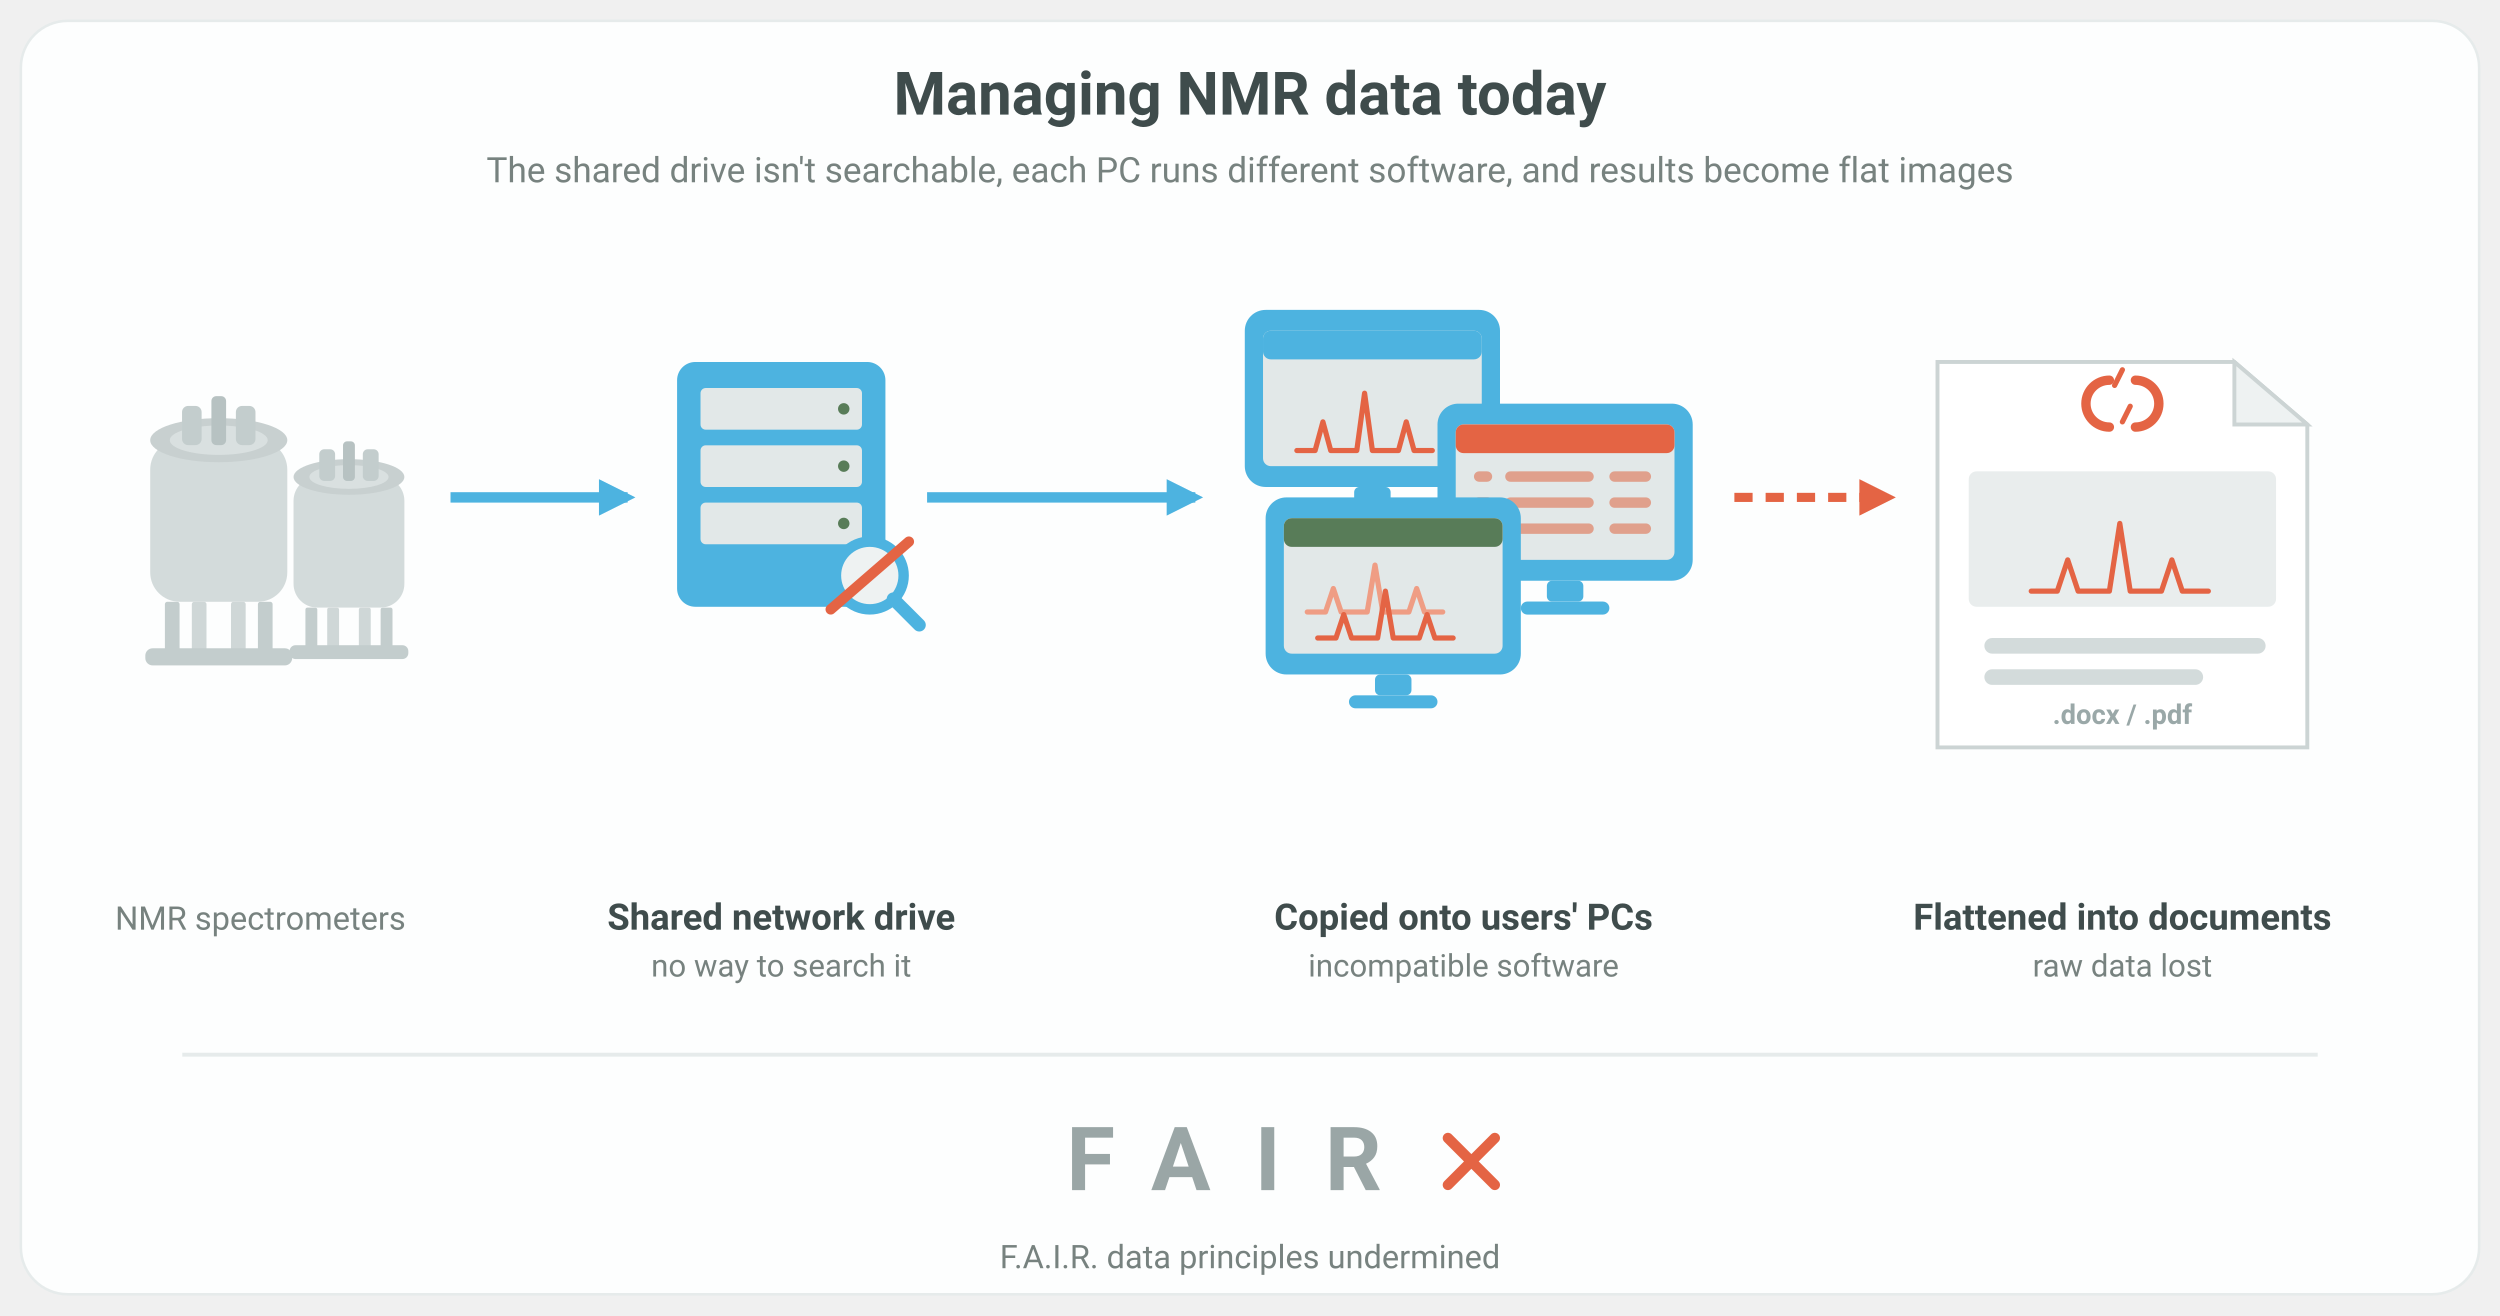
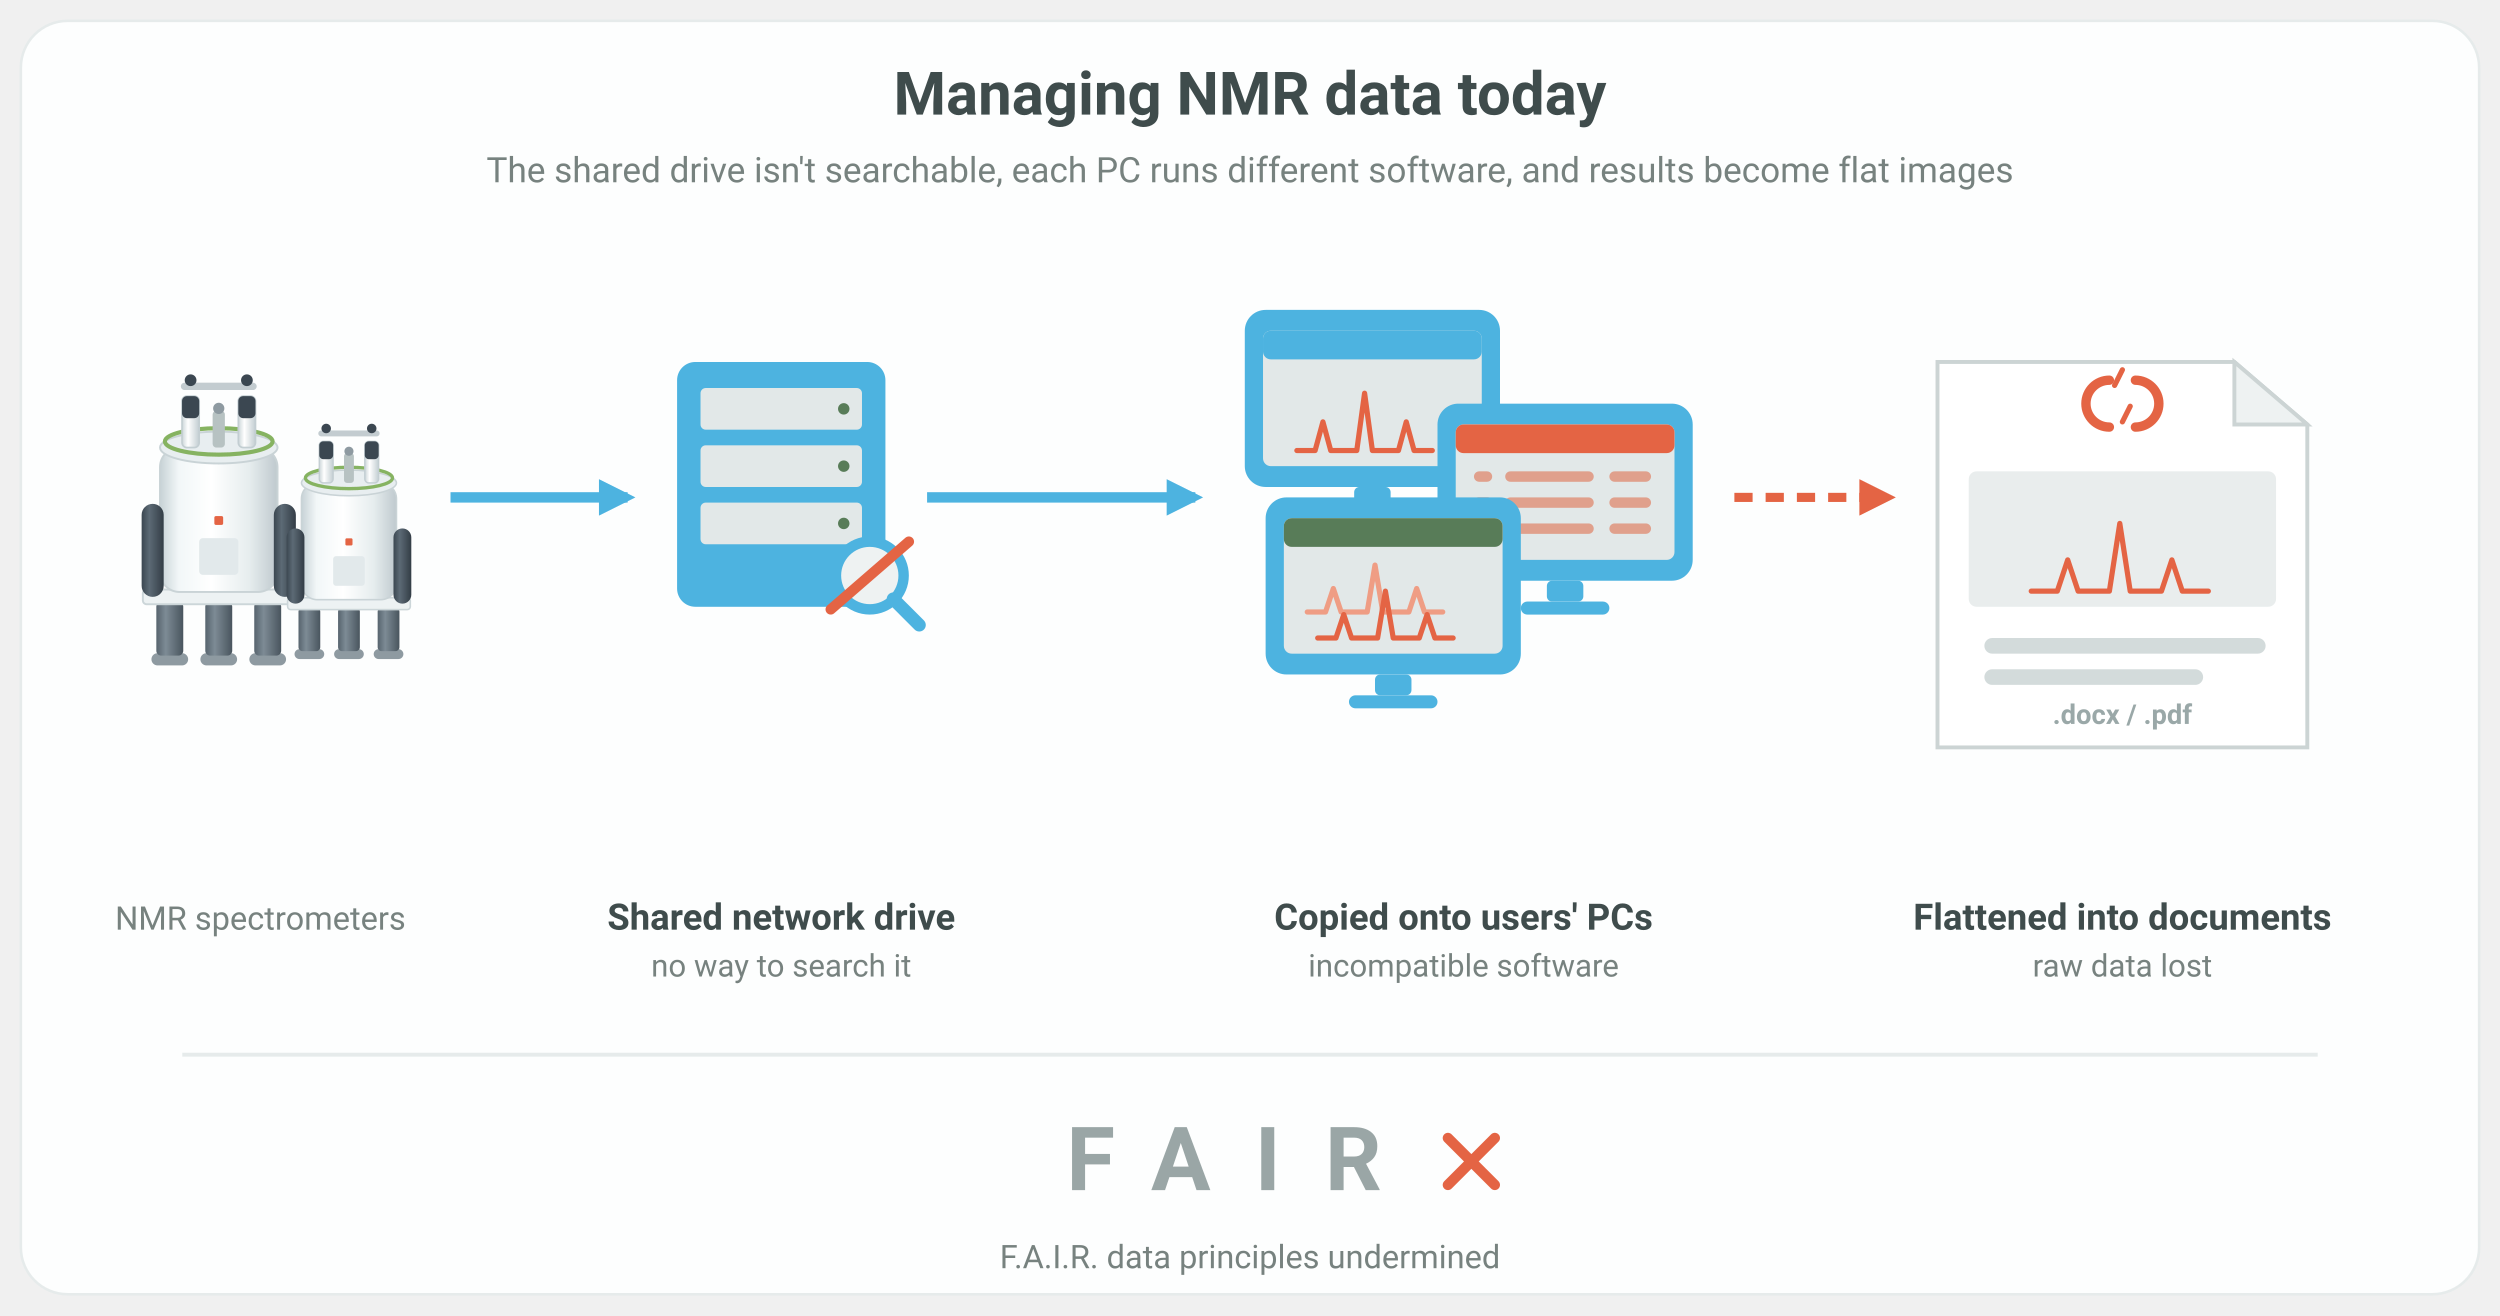
<svg xmlns="http://www.w3.org/2000/svg" width="960" height="505" viewBox="0 0 960 505" font-family="-apple-system,BlinkMacSystemFont,'Segoe UI',Roboto,Helvetica,Arial,sans-serif">
  <defs>
    <marker id="ah-blue" viewBox="0 0 14 14" refX="11" refY="7" markerWidth="14" markerHeight="14" markerUnits="userSpaceOnUse" orient="auto">
      <path d="M0 0 L14 7 L0 14 Z" fill="#4db3e0" />
    </marker>
    <marker id="ah-red" viewBox="0 0 14 14" refX="11" refY="7" markerWidth="14" markerHeight="14" markerUnits="userSpaceOnUse" orient="auto">
      <path d="M0 0 L14 7 L0 14 Z" fill="#e46444" />
    </marker>
+     <linearGradient id="mag-body" x1="0" y1="0" x2="1" y2="0">
+       <stop offset="0" stop-color="#c7d2d6" />
+       <stop offset="0.16" stop-color="#f2f7f8" />
+       <stop offset="0.44" stop-color="#ffffff" />
+       <stop offset="0.76" stop-color="#e6edee" />
+       <stop offset="1" stop-color="#bfc9ce" />
+     </linearGradient>
+     <linearGradient id="mag-shroud" x1="0" y1="0" x2="1" y2="0">
+       <stop offset="0" stop-color="#3b4751" />
+       <stop offset="0.35" stop-color="#5c6a75" />
+       <stop offset="1" stop-color="#333d46" />
+     </linearGradient>
+     <linearGradient id="mag-leg" x1="0" y1="0" x2="1" y2="0">
+       <stop offset="0" stop-color="#57646e" />
+       <stop offset="0.35" stop-color="#7d8b95" />
+       <stop offset="1" stop-color="#49555e" />
+     </linearGradient>
+     <linearGradient id="mag-tube" x1="0" y1="0" x2="1" y2="0">
+       <stop offset="0" stop-color="#ccd6d9" />
+       <stop offset="0.35" stop-color="#ffffff" />
+       <stop offset="1" stop-color="#c3ced2" />
+     </linearGradient>
    <g id="magnet">
-       <rect x="-22" y="32" width="6" height="22" rx="1" fill="#c3cdcd" />
-       <rect x="16" y="32" width="6" height="22" rx="1" fill="#c3cdcd" />
-       <rect x="-11" y="32" width="6" height="22" rx="1" fill="#cfd7d7" />
-       <rect x="5" y="32" width="6" height="22" rx="1" fill="#cfd7d7" />
-       <rect x="-30" y="51" width="60" height="7" rx="3" fill="#c3cdcd" />
-       <rect x="-28" y="-34" width="56" height="66" rx="12" fill="#d3dbdb" />
-       <ellipse cx="0" cy="-34" rx="28" ry="9" fill="#c8d0d0" />
-       <ellipse cx="0" cy="-34" rx="20" ry="6" fill="#d9e0e0" />
-       <rect x="-15" y="-48" width="8" height="16" rx="2.5" fill="#c3cdcd" />
-       <rect x="7" y="-48" width="8" height="16" rx="2.5" fill="#c3cdcd" />
-       <rect x="-3" y="-52" width="6" height="20" rx="2" fill="#b7c2c2" />
+       <g fill="#8e9aa1">
+         <rect x="-27.5" y="53" width="15" height="5" rx="2.5" />
+         <rect x="-7.5" y="53" width="15" height="5" rx="2.5" />
+         <rect x="12.5" y="53" width="15" height="5" rx="2.5" />
+       </g>
+       <rect x="-25.5" y="32" width="11" height="22" rx="2" fill="url(#mag-leg)" />
+       <rect x="-5.5" y="32" width="11" height="22" rx="2" fill="url(#mag-leg)" />
+       <rect x="14.5" y="32" width="11" height="22" rx="2" fill="url(#mag-leg)" />
+       <rect x="-31" y="27" width="62" height="6" rx="1.5" fill="#edf2f3" stroke="#ccd6d9" stroke-width="0.8" />
+       <rect x="-24" y="-31" width="48" height="59" rx="8" fill="url(#mag-body)" stroke="#c9d3d6" stroke-width="0.8" />
+       <ellipse cx="0" cy="-31" rx="24" ry="6.5" fill="#e8eef0" stroke="#c9d3d6" stroke-width="0.8" />
+       <rect x="-31.5" y="-8" width="9" height="38" rx="4.5" fill="url(#mag-shroud)" />
+       <rect x="22.5" y="-8" width="9" height="38" rx="4.5" fill="url(#mag-shroud)" />
+       <rect x="-8" y="6" width="16" height="15" rx="1.5" fill="#e2e9eb" />
+       <rect x="-1.8" y="-3" width="3.6" height="3.6" rx="0.6" fill="#e46444" />
+       <ellipse cx="0" cy="-33.5" rx="22" ry="5.4" fill="none" stroke="#86b361" stroke-width="1.7" />
+       <rect x="-15" y="-52" width="7" height="21" rx="2" fill="url(#mag-tube)" stroke="#c3ced2" stroke-width="0.7" />
+       <rect x="-15" y="-52" width="7" height="9" rx="2" fill="#3b4751" />
+       <rect x="8" y="-52" width="7" height="21" rx="2" fill="url(#mag-tube)" stroke="#c3ced2" stroke-width="0.7" />
+       <rect x="8" y="-52" width="7" height="9" rx="2" fill="#3b4751" />
+       <rect x="-2.5" y="-46" width="5" height="15" rx="1.5" fill="#b7c2c2" />
+       <circle cx="0" cy="-47" r="2.3" fill="#8e9aa1" />
+       <rect x="-15.5" y="-57.5" width="31" height="3" rx="1.5" fill="#c3ccd0" />
+       <circle cx="-11.5" cy="-58.5" r="2.4" fill="#3b4751" />
+       <circle cx="11.5" cy="-58.5" r="2.4" fill="#3b4751" />
    </g>
  </defs>
  <rect x="8" y="8" width="944" height="489" rx="18" fill="#fdfefe" stroke="#e6ebeb" />
  <text x="480" y="44" text-anchor="middle" font-size="23" font-weight="600" fill="#3f4c4c">Managing NMR data today</text>
  <text x="480" y="70" text-anchor="middle" font-size="13.5" fill="#77827f">The shared drive isn't searchable, each PC runs different software, and results become flat images</text>
  <g transform="translate(0 -95)">
    <use href="#magnet" transform="translate(84 296) scale(0.94)" />
    <use href="#magnet" transform="translate(134 304) scale(0.76)" />
    <text x="100" y="452" text-anchor="middle" font-size="12.5" fill="#77827f">NMR spectrometers</text>
    <line x1="173" y1="286" x2="241" y2="286" stroke="#4db3e0" stroke-width="4" marker-end="url(#ah-blue)" />
    <g transform="translate(300 0)">
      <rect x="-40" y="234" width="80" height="94" rx="7" fill="#4db3e0" />
      <rect x="-31" y="244" width="62" height="16" rx="2" fill="#e2e8e8" />
      <rect x="-31" y="266" width="62" height="16" rx="2" fill="#e2e8e8" />
      <rect x="-31" y="288" width="62" height="16" rx="2" fill="#e2e8e8" />
      <circle cx="24" cy="252" r="2.2" fill="#587c58" />
      <circle cx="24" cy="274" r="2.2" fill="#587c58" />
      <circle cx="24" cy="296" r="2.2" fill="#587c58" />
    </g>
    <g transform="translate(334 316)">
      <circle cx="0" cy="0" r="13" fill="#eef2f2" stroke="#4db3e0" stroke-width="4" />
      <line x1="9" y1="9" x2="19" y2="19" stroke="#4db3e0" stroke-width="5" stroke-linecap="round" />
      <line x1="-15" y1="13" x2="15" y2="-13" stroke="#e46444" stroke-width="4" stroke-linecap="round" />
    </g>
    <text x="300" y="452" text-anchor="middle" font-size="14" font-weight="600" fill="#3f4c4c">Shared network drive</text>
    <text x="300" y="470" text-anchor="middle" font-size="12" fill="#77827f">no way to search it</text>
    <line x1="356" y1="286" x2="459" y2="286" stroke="#4db3e0" stroke-width="4" marker-end="url(#ah-blue)" />
    <g transform="translate(478 214)">
      <rect x="0" y="0" width="98" height="68" rx="8" fill="#4db3e0" />
      <rect x="7" y="8" width="84" height="52" rx="3" fill="#e2e8e8" />
      <rect x="7" y="8" width="84" height="11" rx="3" fill="#4db3e0" />
      <path d="M20 54 L27 54 L30 43 L33 54 L43 54 L46 32 L49 54 L59 54 L62 43 L65 54 L72 54" fill="none" stroke="#e46444" stroke-width="2" stroke-linecap="round" stroke-linejoin="round" />
      <rect x="42" y="68" width="14" height="8" rx="2" fill="#4db3e0" />
      <rect x="32" y="76" width="34" height="5" rx="2.5" fill="#4db3e0" />
    </g>
    <g transform="translate(552 250)">
      <rect x="0" y="0" width="98" height="68" rx="8" fill="#4db3e0" />
      <rect x="7" y="8" width="84" height="52" rx="3" fill="#e2e8e8" />
      <rect x="7" y="8" width="84" height="11" rx="3" fill="#e46444" />
      <g fill="#e0a08c">
        <rect x="14" y="26" width="7" height="4" rx="2" />
        <rect x="26" y="26" width="34" height="4" rx="2" />
        <rect x="66" y="26" width="16" height="4" rx="2" />
        <rect x="14" y="36" width="7" height="4" rx="2" />
        <rect x="26" y="36" width="34" height="4" rx="2" />
        <rect x="66" y="36" width="16" height="4" rx="2" />
        <rect x="14" y="46" width="7" height="4" rx="2" />
        <rect x="26" y="46" width="34" height="4" rx="2" />
        <rect x="66" y="46" width="16" height="4" rx="2" />
      </g>
      <rect x="42" y="68" width="14" height="8" rx="2" fill="#4db3e0" />
      <rect x="32" y="76" width="34" height="5" rx="2.5" fill="#4db3e0" />
    </g>
    <g transform="translate(486 286)">
      <rect x="0" y="0" width="98" height="68" rx="8" fill="#4db3e0" />
      <rect x="7" y="8" width="84" height="52" rx="3" fill="#e2e8e8" />
      <rect x="7" y="8" width="84" height="11" rx="3" fill="#587c58" />
      <path d="M16 44 L23 44 L26 35 L29 44 L39 44 L42 26 L45 44 L55 44 L58 35 L61 44 L68 44" fill="none" stroke="#ef9d84" stroke-width="2" stroke-linecap="round" stroke-linejoin="round" />
      <path d="M20 54 L27 54 L30 45 L33 54 L43 54 L46 36 L49 54 L59 54 L62 45 L65 54 L72 54" fill="none" stroke="#e46444" stroke-width="2" stroke-linecap="round" stroke-linejoin="round" />
      <rect x="42" y="68" width="14" height="8" rx="2" fill="#4db3e0" />
      <rect x="32" y="76" width="34" height="5" rx="2.5" fill="#4db3e0" />
    </g>
    <text x="562" y="452" text-anchor="middle" font-size="14" font-weight="600" fill="#3f4c4c">Copied onto users' PCs</text>
    <text x="562" y="470" text-anchor="middle" font-size="12" fill="#77827f">incompatible software</text>
    <line x1="666" y1="286" x2="725" y2="286" stroke="#e46444" stroke-width="3.5" stroke-dasharray="7 5" marker-end="url(#ah-red)" />
    <path d="M744 234 h114 l28 24 v124 h-142 z" fill="#ffffff" stroke="#ccd4d4" stroke-width="1.5" />
    <path d="M858 234 v24 h28 z" fill="#eef2f2" stroke="#ccd4d4" stroke-width="1.5" />
    <rect x="756" y="276" width="118" height="52" rx="3" fill="#e9eded" />
    <path d="M780 322 L790 322 L794 310 L798 322 L810 322 L814 296 L818 322 L830 322 L834 310 L838 322 L848 322" fill="none" stroke="#e46444" stroke-width="2" stroke-linecap="round" stroke-linejoin="round" />
    <g fill="#d3dbdb">
      <rect x="762" y="340" width="108" height="6" rx="3" />
      <rect x="762" y="352" width="84" height="6" rx="3" />
    </g>
    <text x="815" y="373" text-anchor="middle" font-size="10.5" font-weight="700" fill="#9aa8a8">.docx / .pdf</text>
    <g transform="translate(815 250)">
      <path d="M-5 -9 a9 9 0 0 0 -9 9 a9 9 0 0 0 9 9" fill="none" stroke="#e46444" stroke-width="3.6" stroke-linecap="round" />
      <path d="M5 -9 a9 9 0 0 1 9 9 a9 9 0 0 1 -9 9" fill="none" stroke="#e46444" stroke-width="3.6" stroke-linecap="round" />
      <g stroke="#e46444" stroke-width="2" stroke-linecap="round">
        <path d="M0 -13 l-3 6" />
        <path d="M0 7 l3 -6" />
      </g>
    </g>
    <text x="815" y="452" text-anchor="middle" font-size="14" font-weight="600" fill="#3f4c4c">Flattened into documents</text>
    <text x="815" y="470" text-anchor="middle" font-size="12" fill="#77827f">raw data lost</text>
    <line x1="70" y1="500" x2="890" y2="500" stroke="#e6ebeb" stroke-width="1.5" />
    <text x="470" y="552" text-anchor="middle" font-size="34" font-weight="700" letter-spacing="17" fill="#9aa6a6">FAIR</text>
    <path d="M556 532 l18 18 M574 532 l-18 18" fill="none" stroke="#e46444" stroke-width="4" stroke-linecap="round" stroke-linejoin="round" />
    <text x="480" y="582" text-anchor="middle" font-size="12.5" fill="#77827f">F.A.I.R. data principles undermined</text>
  </g>
</svg>
